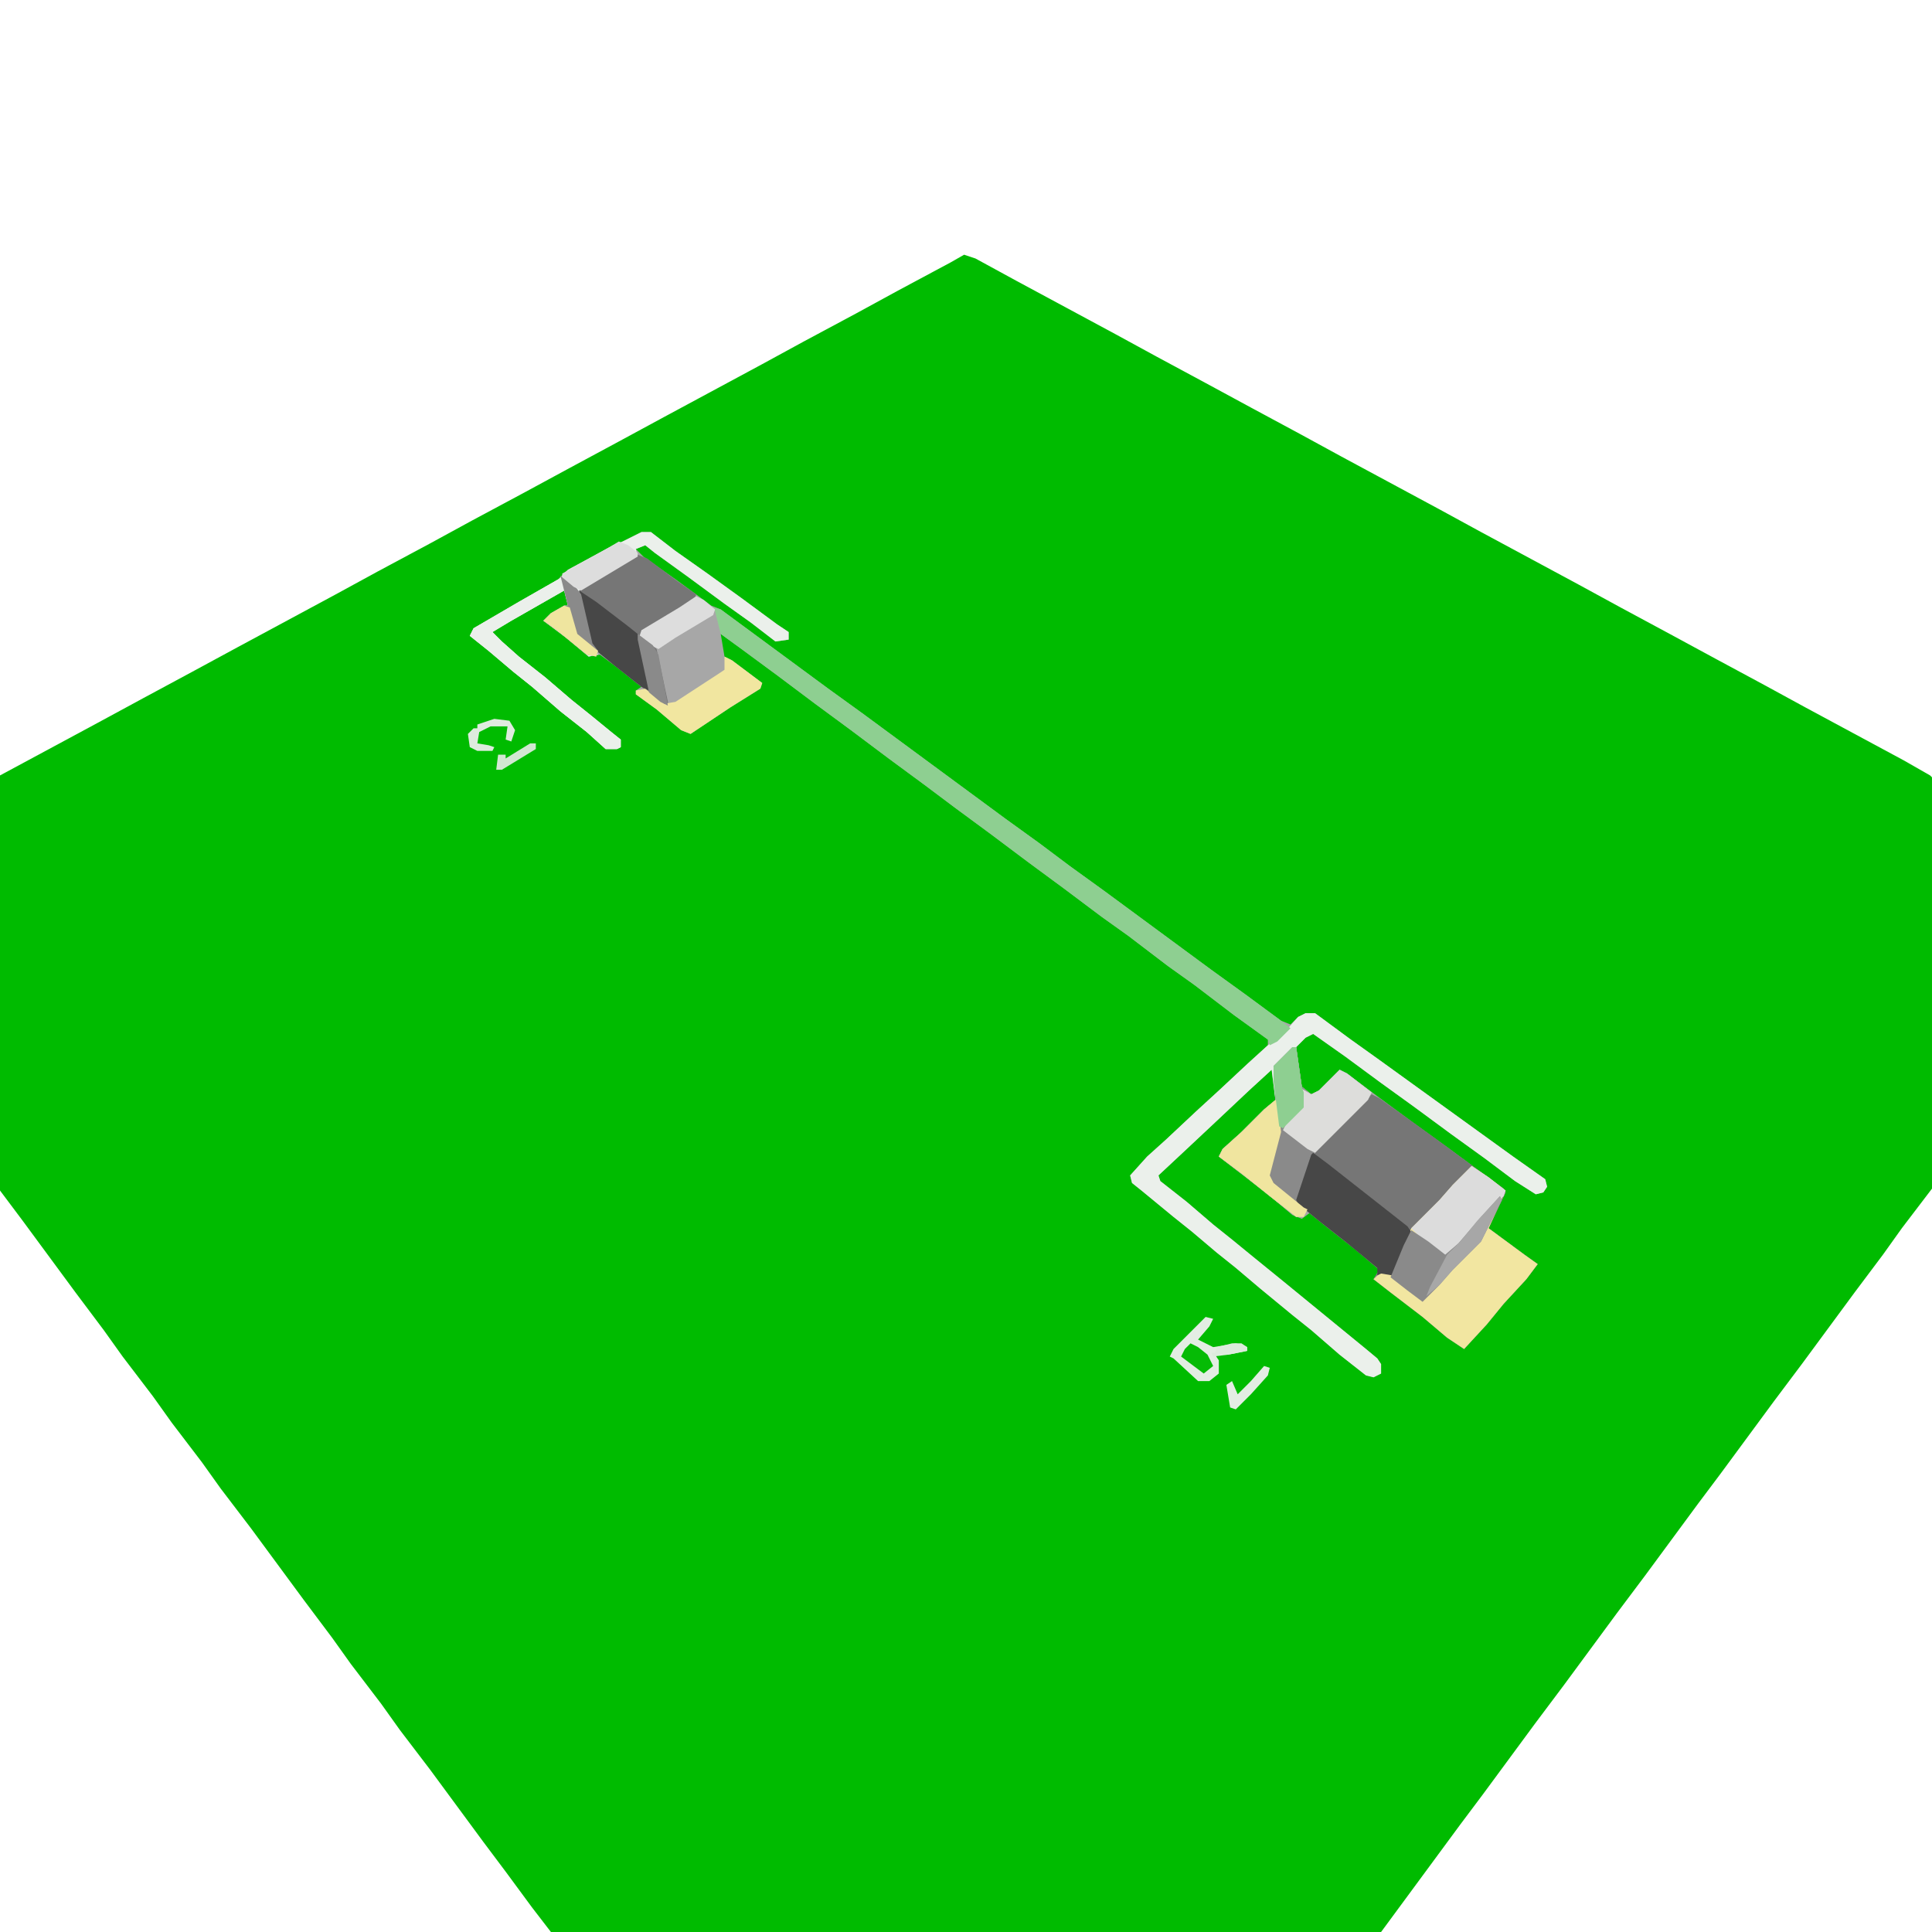
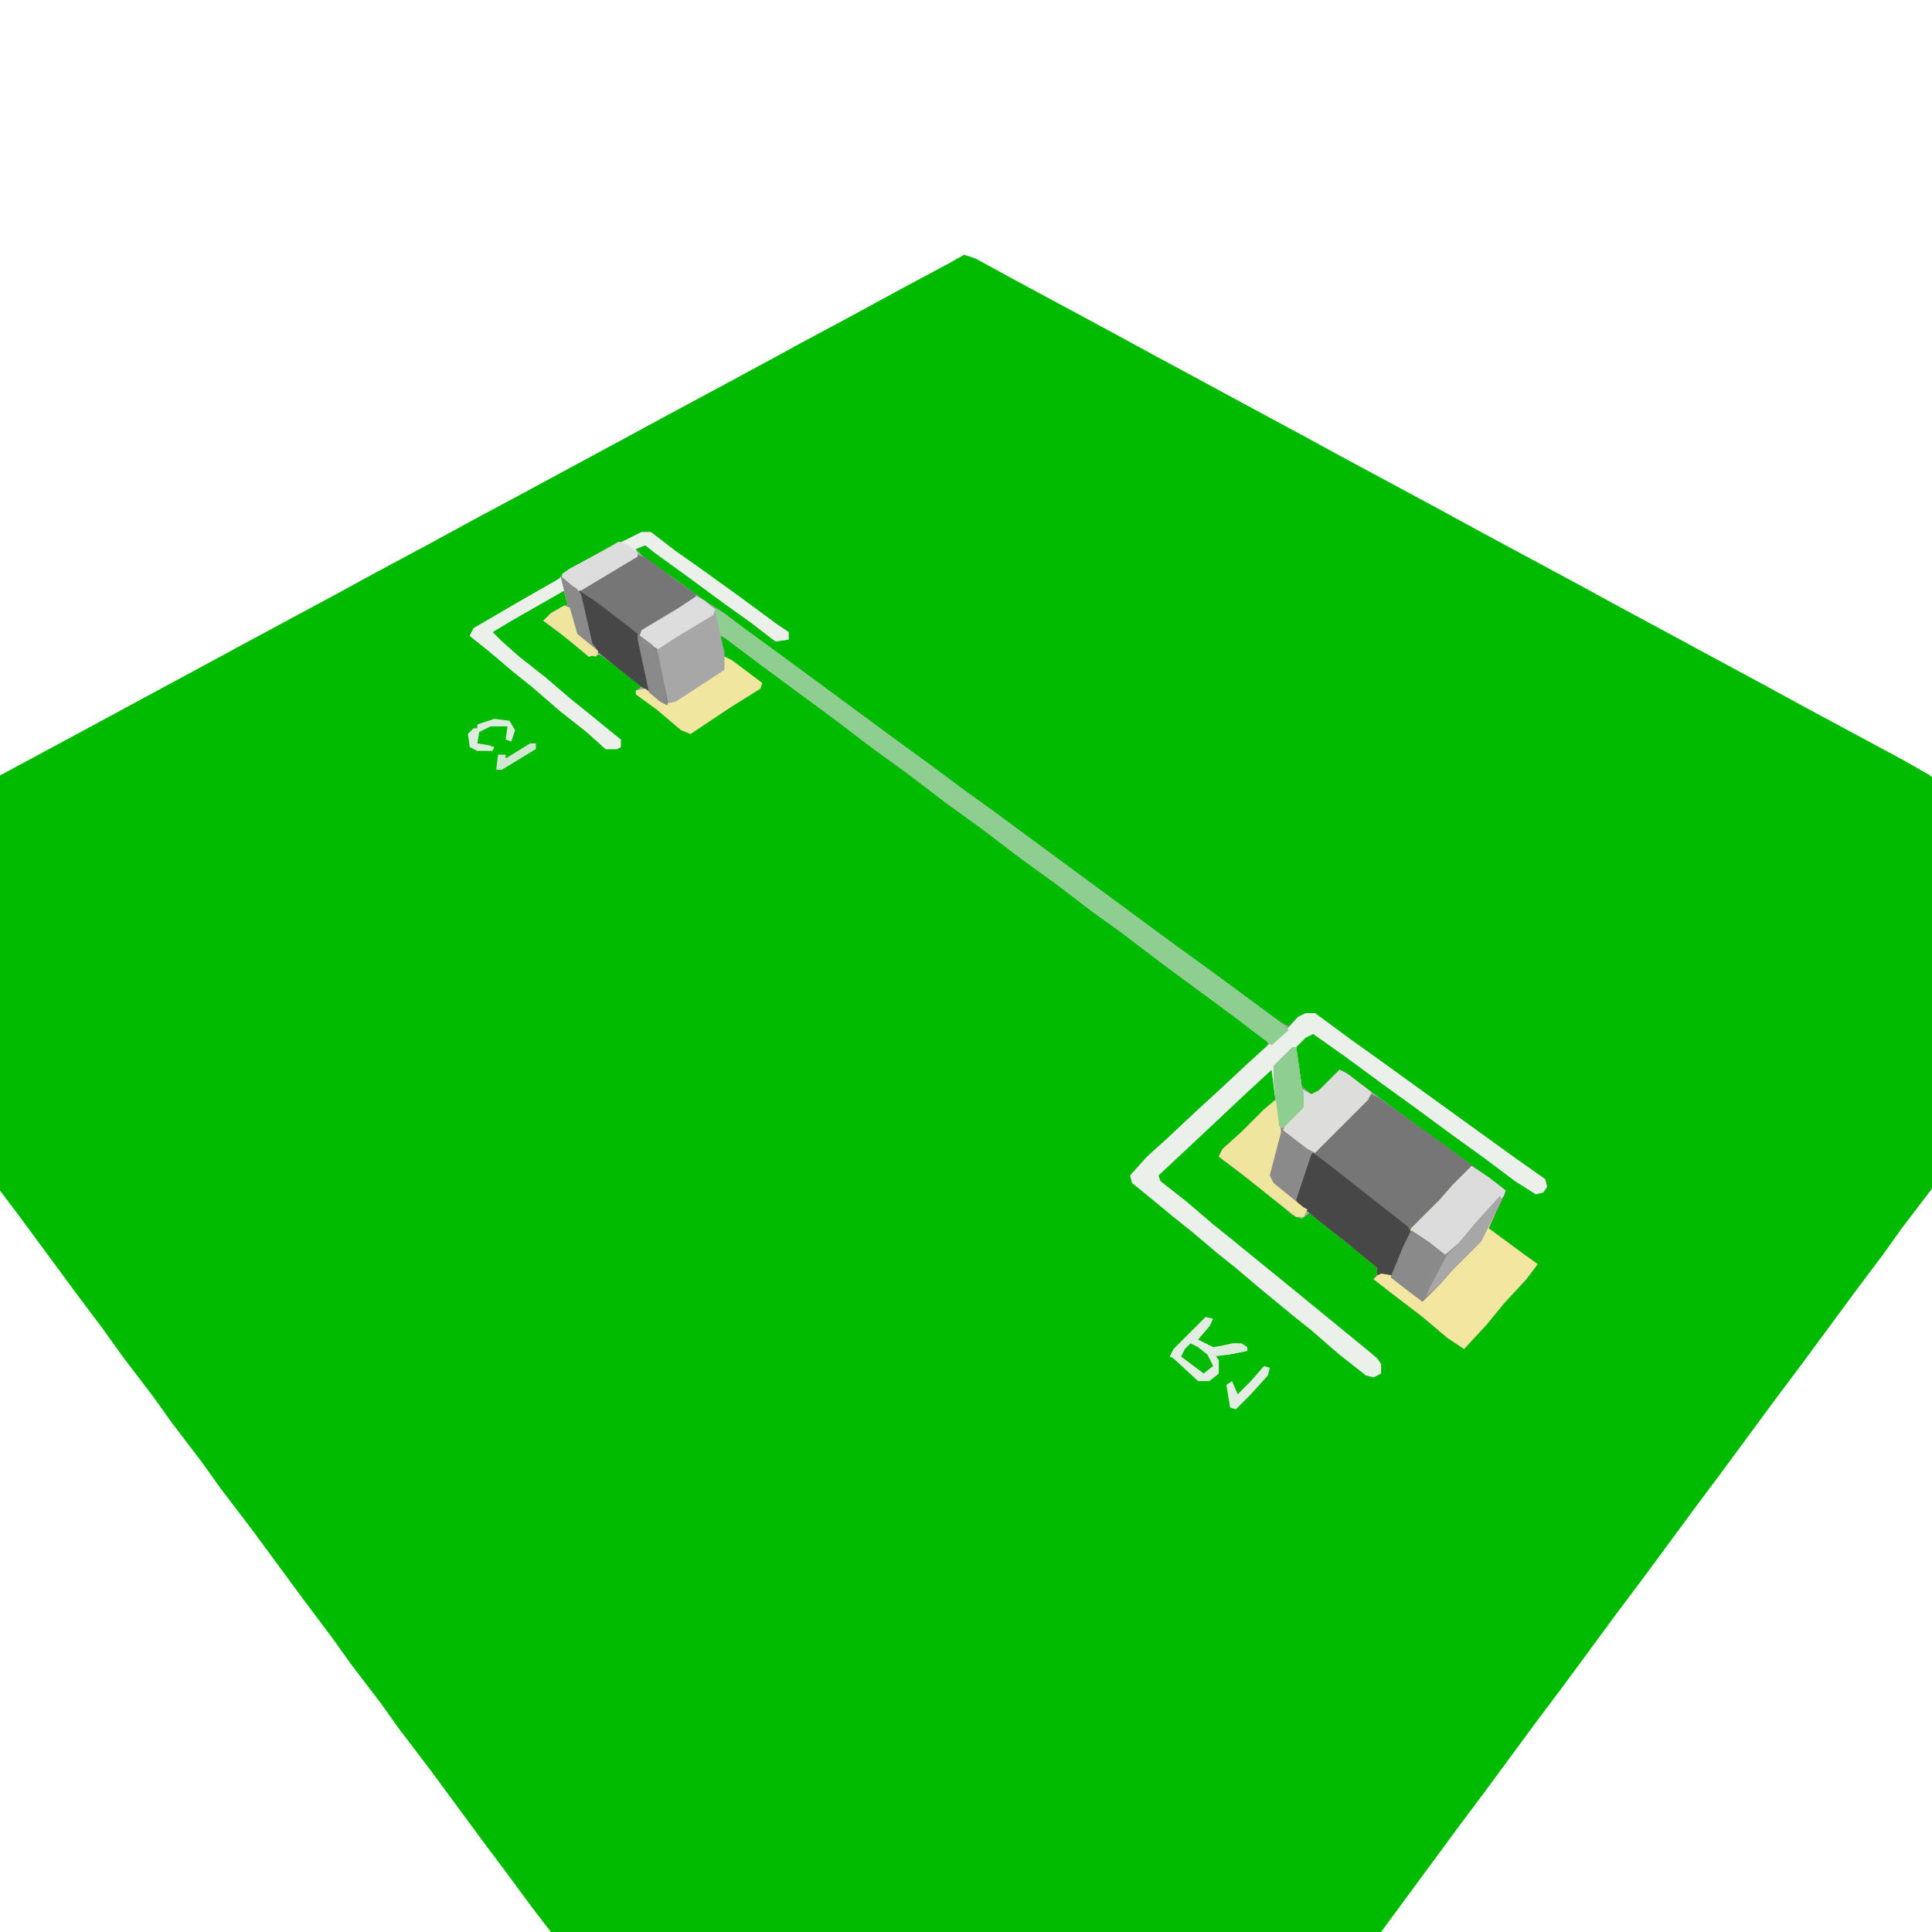
<svg xmlns="http://www.w3.org/2000/svg" version="1.1" width="1024" height="1024">
  <path d="M0,0 L6,2 L28,14 L54,28 L80,42 L102,54 L128,68 L152,81 L178,95 L200,107 L226,121 L252,135 L274,147 L300,161 L326,175 L348,187 L374,201 L398,214 L424,228 L446,240 L472,254 L498,268 L512,276 L513,277 L513,495 L497,516 L487,530 L472,550 L458,569 L444,588 L429,608 L415,627 L401,646 L389,662 L375,681 L361,700 L346,720 L332,739 L318,758 L303,778 L289,797 L275,816 L263,832 L249,851 L235,870 L221,889 L-219,889 L-229,876 L-243,857 L-255,841 L-269,822 L-283,803 L-299,782 L-309,768 L-325,747 L-335,733 L-350,713 L-364,694 L-378,675 L-394,654 L-404,640 L-420,619 L-430,605 L-446,584 L-456,570 L-471,550 L-485,531 L-499,512 L-511,496 L-511,276 L-485,262 L-459,248 L-435,235 L-409,221 L-385,208 L-359,194 L-333,180 L-311,168 L-283,153 L-261,141 L-233,126 L-209,113 L-183,99 L-159,86 L-133,72 L-107,58 L-85,46 L-57,31 L-35,19 L-7,4 Z " fill="#00BB00" transform="translate(511,135)" />
-   <path d="M0,0 L5,0 L18,10 L35,22 L53,35 L72,49 L78,53 L78,57 L71,58 L58,48 L44,38 L25,24 L7,11 L2,7 L-3,9 L1,13 L18,25 L33,36 L37,39 L42,41 L61,55 L80,69 L99,83 L117,96 L136,110 L155,124 L174,138 L193,152 L211,165 L227,177 L245,190 L264,204 L283,218 L302,232 L320,245 L339,259 L344,261 L348,257 L352,255 L357,255 L376,269 L390,279 L408,292 L426,305 L444,318 L462,331 L479,343 L480,347 L478,350 L474,351 L463,344 L447,332 L429,319 L410,305 L392,292 L373,278 L356,266 L352,268 L347,273 L350,294 L355,298 L359,296 L370,285 L374,287 L390,299 L409,313 L427,326 L446,340 L457,348 L458,350 L449,369 L468,383 L475,388 L469,396 L457,409 L448,420 L436,433 L427,427 L414,416 L397,403 L388,396 L391,391 L378,380 L364,369 L354,361 L350,364 L345,362 L332,351 L315,338 L306,331 L308,327 L318,318 L330,306 L336,301 L334,285 L322,296 L305,312 L289,327 L274,341 L275,344 L289,355 L303,367 L313,375 L324,384 L340,397 L351,406 L362,415 L373,424 L384,433 L390,438 L392,441 L392,446 L388,448 L384,447 L370,436 L355,423 L345,415 L328,401 L315,390 L305,382 L292,371 L282,363 L265,349 L260,345 L259,341 L268,331 L278,322 L294,307 L306,296 L321,282 L332,272 L332,269 L314,256 L293,240 L279,230 L258,214 L244,204 L224,189 L205,175 L185,160 L166,146 L150,134 L131,120 L111,105 L92,91 L72,76 L53,62 L42,54 L44,66 L48,68 L64,80 L63,83 L47,93 L26,107 L21,105 L8,94 L-3,86 L-3,84 L0,82 L-14,71 L-22,65 L-28,66 L-40,56 L-52,47 L-48,43 L-41,39 L-39,39 L-41,31 L-69,47 L-79,53 L-74,58 L-65,66 L-51,77 L-37,89 L-27,97 L-16,106 L-11,110 L-11,114 L-13,115 L-19,115 L-29,106 L-43,95 L-58,82 L-68,74 L-81,63 L-91,55 L-89,51 L-65,37 L-44,25 L-39,20 L-15,7 L-10,5 Z " fill="#A7A7A7" transform="translate(340,282)" />
+   <path d="M0,0 L5,0 L18,10 L35,22 L53,35 L72,49 L78,53 L78,57 L71,58 L58,48 L44,38 L25,24 L7,11 L2,7 L-3,9 L1,13 L18,25 L33,36 L44,43 L57,53 L75,66 L94,80 L113,94 L132,108 L151,122 L170,136 L188,149 L207,163 L226,177 L245,191 L264,205 L283,219 L301,232 L320,246 L339,260 L343,262 L348,257 L352,255 L357,255 L376,269 L390,279 L408,292 L426,305 L444,318 L462,331 L479,343 L480,347 L478,350 L474,351 L463,344 L447,332 L429,319 L410,305 L392,292 L373,278 L356,266 L352,268 L347,273 L350,294 L355,298 L359,296 L370,285 L374,287 L390,299 L409,313 L427,326 L446,340 L457,348 L458,350 L449,369 L468,383 L475,388 L469,396 L457,409 L448,420 L436,433 L427,427 L414,416 L397,403 L388,396 L391,391 L378,380 L364,369 L354,361 L350,364 L345,362 L332,351 L315,338 L306,331 L308,327 L318,318 L330,306 L336,301 L334,285 L322,296 L305,312 L289,327 L274,341 L275,344 L289,355 L303,367 L313,375 L324,384 L340,397 L351,406 L362,415 L373,424 L384,433 L390,438 L392,441 L392,446 L388,448 L384,447 L370,436 L355,423 L345,415 L328,401 L315,390 L305,382 L292,371 L282,363 L265,349 L260,345 L259,341 L268,331 L278,322 L294,307 L306,296 L321,282 L332,272 L332,270 L313,256 L294,242 L275,228 L254,212 L240,202 L219,186 L201,173 L180,157 L162,144 L141,128 L123,115 L102,99 L83,85 L64,71 L44,56 L42,55 L44,64 L44,66 L48,68 L64,80 L63,83 L47,93 L26,107 L21,105 L8,94 L-3,86 L-3,84 L0,82 L-14,71 L-22,65 L-28,66 L-40,56 L-52,47 L-48,43 L-41,39 L-39,39 L-41,31 L-69,47 L-79,53 L-74,58 L-65,66 L-51,77 L-37,89 L-27,97 L-16,106 L-11,110 L-11,114 L-13,115 L-19,115 L-29,106 L-43,95 L-58,82 L-68,74 L-81,63 L-91,55 L-89,51 L-65,37 L-44,25 L-39,20 L-15,7 L-10,5 Z " fill="#A7A7A7" transform="translate(340,282)" />
  <path d="M0,0 L4,2 L18,12 L36,25 L55,39 L70,50 L71,52 L62,71 L81,85 L88,90 L82,98 L70,111 L61,122 L49,135 L40,129 L27,118 L10,105 L1,98 L4,93 L-9,82 L-23,71 L-39,58 L-40,56 L-32,32 Z " fill="#767676" transform="translate(727,580)" />
  <path d="M0,0 L5,0 L24,14 L38,24 L56,37 L74,50 L92,63 L110,76 L127,88 L128,92 L126,95 L122,96 L111,89 L95,77 L77,64 L58,50 L40,37 L21,23 L4,11 L0,13 L-5,18 L-2,39 L3,43 L7,41 L18,30 L22,32 L35,42 L33,46 L4,75 L-4,100 L1,104 L-1,108 L-5,108 L-19,97 L-34,85 L-46,76 L-44,72 L-34,63 L-22,51 L-16,46 L-18,30 L-30,41 L-47,57 L-63,72 L-78,86 L-77,89 L-63,100 L-49,112 L-39,120 L-28,129 L-12,142 L-1,151 L10,160 L21,169 L32,178 L38,183 L40,186 L40,191 L36,193 L32,192 L18,181 L3,168 L-7,160 L-24,146 L-37,135 L-47,127 L-60,116 L-70,108 L-87,94 L-92,90 L-93,86 L-84,76 L-74,67 L-58,52 L-46,41 L-31,27 L-20,17 L-12,11 L-4,2 Z " fill="#EBF0EB" transform="translate(692,537)" />
  <path d="M0,0 L9,6 L18,13 L9,33 L28,47 L35,52 L29,60 L17,73 L8,84 L-4,97 L-13,91 L-26,80 L-43,67 L-52,60 L-48,56 L-42,58 L-39,49 L-32,33 L-17,18 L-10,10 Z " fill="#F2E6A1" transform="translate(780,618)" />
-   <path d="M0,0 L4,1 L23,15 L42,29 L61,43 L79,56 L98,70 L117,84 L136,98 L155,112 L173,125 L189,137 L207,150 L226,164 L245,178 L264,192 L282,205 L301,219 L306,223 L299,230 L295,232 L294,229 L276,216 L255,200 L241,190 L220,174 L206,164 L186,149 L167,135 L147,120 L128,106 L112,94 L93,80 L73,65 L54,51 L34,36 L15,22 L4,14 L1,2 Z " fill="#8ECF91" transform="translate(378,322)" />
+   <path d="M0,0 L4,2 L22,15 L41,29 L60,43 L79,57 L98,71 L116,84 L132,96 L150,109 L169,123 L188,137 L207,151 L226,165 L245,179 L263,192 L282,206 L301,220 L305,224 L296,232 L288,226 L275,216 L256,202 L237,188 L216,172 L202,162 L181,146 L163,133 L142,117 L124,104 L103,88 L85,75 L64,59 L45,45 L26,31 L6,16 L4,15 L1,2 Z " fill="#8ECF91" transform="translate(378,322)" />
  <path d="M0,0 L2,0 L5,21 L10,25 L14,23 L25,12 L29,14 L42,24 L40,28 L11,57 L3,82 L8,86 L6,90 L2,90 L-12,79 L-27,67 L-39,58 L-37,54 L-27,45 L-15,33 L-9,28 L-10,10 Z " fill="#8A8A8A" transform="translate(685,555)" />
  <path d="M0,0 L5,0 L18,10 L35,22 L53,35 L72,49 L78,53 L78,57 L71,58 L58,48 L44,38 L25,24 L7,11 L2,7 L-3,9 L-2,13 L-32,31 L-28,50 L-25,61 L-23,65 L-28,66 L-40,56 L-52,47 L-48,43 L-41,39 L-39,39 L-41,31 L-69,47 L-79,53 L-74,58 L-65,66 L-51,77 L-37,89 L-27,97 L-16,106 L-11,110 L-11,114 L-13,115 L-19,115 L-29,106 L-43,95 L-58,82 L-68,74 L-81,63 L-91,55 L-89,51 L-65,37 L-44,25 L-39,20 L-15,7 L-10,5 Z " fill="#EBF0EB" transform="translate(340,282)" />
  <path d="M0,0 L5,2 L21,14 L31,21 L30,24 L10,36 L2,41 L4,45 L10,50 L16,78 L16,80 L12,78 L-2,67 L-18,54 L-24,49 L-28,34 L-31,19 L-15,9 Z " fill="#767676" transform="translate(338,294)" />
  <path d="M0,0 L8,6 L22,17 L36,28 L50,39 L52,42 L42,65 L36,64 L34,65 L34,61 L17,47 L3,36 L-8,27 L-9,25 L-1,1 Z " fill="#474747" transform="translate(696,611)" />
  <path d="M0,0 L9,6 L18,13 L17,16 L11,21 L4,29 L-8,43 L-14,48 L-27,38 L-32,33 L-17,18 L-10,10 Z " fill="#DCDCDC" transform="translate(780,618)" />
  <path d="M0,0 L2,0 L3,6 L-25,22 L-35,28 L-30,33 L-21,41 L-7,52 L7,64 L17,72 L28,81 L33,85 L33,89 L31,90 L25,90 L15,81 L1,70 L-14,57 L-24,49 L-37,38 L-47,30 L-45,26 L-21,12 Z " fill="#EBF0EB" transform="translate(296,307)" />
  <path d="M0,0 L4,2 L17,12 L15,16 L-13,44 L-17,42 L-30,32 L-28,28 L-20,20 L-20,10 L-15,13 L-11,11 Z " fill="#DDDDDB" transform="translate(710,567)" />
  <path d="M0,0 L4,2 L20,14 L19,17 L3,27 L-18,41 L-23,39 L-36,28 L-47,20 L-47,18 L-42,17 L-32,25 L-26,24 L-3,9 L0,7 Z " fill="#F1E6A0" transform="translate(384,348)" />
  <path d="M0,0 L1,2 L-10,24 L-25,39 L-32,47 L-41,56 L-49,50 L-58,43 L-51,26 L-47,18 L-38,24 L-29,31 L-22,25 L-10,11 Z " fill="#8A8A8A" transform="translate(795,634)" />
  <path d="M0,0 L1,0 L3,17 L-3,40 L-1,44 L15,57 L17,58 L15,62 L11,62 L-3,51 L-18,39 L-30,30 L-28,26 L-18,17 L-6,5 Z " fill="#F0E59F" transform="translate(676,583)" />
  <path d="M0,0 L9,6 L26,19 L31,23 L37,51 L37,53 L33,51 L19,40 L8,31 L5,24 L0,2 Z " fill="#474747" transform="translate(307,313)" />
  <path d="M0,0 L4,1 L2,5 L-4,12 L0,14 L4,16 L16,14 L20,15 L22,16 L22,18 L12,20 L5,20 L7,23 L7,30 L2,34 L-4,34 L-17,22 L-19,21 L-17,17 Z " fill="#E3EDE3" transform="translate(639,698)" />
  <path d="M0,0 L8,6 L11,10 L17,36 L20,40 L19,43 L14,42 L-2,29 L-9,24 L-5,20 L2,16 L4,16 Z " fill="#8A8A8A" transform="translate(297,305)" />
  <path d="M0,0 L4,2 L10,7 L9,10 L-11,22 L-20,28 L-24,26 L-30,21 L-29,18 L-9,6 Z " fill="#DDDDDD" transform="translate(369,316)" />
  <path d="M0,0 L2,0 L5,21 L6,24 L6,32 L-5,43 L-7,42 L-10,18 L-10,10 Z " fill="#8ECF91" transform="translate(685,555)" />
  <path d="M0,0 L5,2 L10,6 L10,8 L-20,26 L-24,24 L-30,19 L-30,17 L-5,3 Z " fill="#DDDDDD" transform="translate(328,287)" />
  <path d="M0,0 L1,2 L-10,24 L-25,39 L-32,47 L-39,53 L-37,48 L-28,31 L-21,24 L-12,13 Z " fill="#A7A7A7" transform="translate(795,634)" />
  <path d="M0,0 L8,6 L11,11 L16,38 L12,36 L6,31 L0,3 Z " fill="#8A8A8A" transform="translate(338,336)" />
  <path d="M0,0 L3,1 L7,15 L18,24 L17,27 L12,26 L-4,13 L-11,8 L-7,4 Z " fill="#EFE59F" transform="translate(299,321)" />
  <path d="M0,0 L3,1 L2,5 L-7,15 L-15,23 L-18,22 L-20,10 L-17,8 L-14,15 L-7,8 Z " fill="#E3EDE3" transform="translate(670,724)" />
  <path d="M0,0 L4,2 L9,6 L12,12 L7,16 L-1,10 L-5,7 L-3,3 Z " fill="#05BB05" transform="translate(631,712)" />
  <path d="M0,0 L8,1 L11,6 L9,12 L6,11 L7,4 L-2,4 L-8,7 L-9,13 L-3,14 L0,15 L-1,17 L-9,17 L-13,15 L-14,8 L-11,5 L-9,5 L-9,3 Z " fill="#DEEBDE" transform="translate(262,381)" />
  <path d="M0,0 L3,0 L3,3 L-15,14 L-18,14 L-17,6 L-13,6 L-13,8 Z " fill="#D2E7D2" transform="translate(281,394)" />
  <path d="M0,0 L5,0 L8,2 L8,4 L-2,6 L-10,7 L-11,5 L-9,5 L-8,2 Z " fill="#DDEBDD" transform="translate(653,712)" />
</svg>
